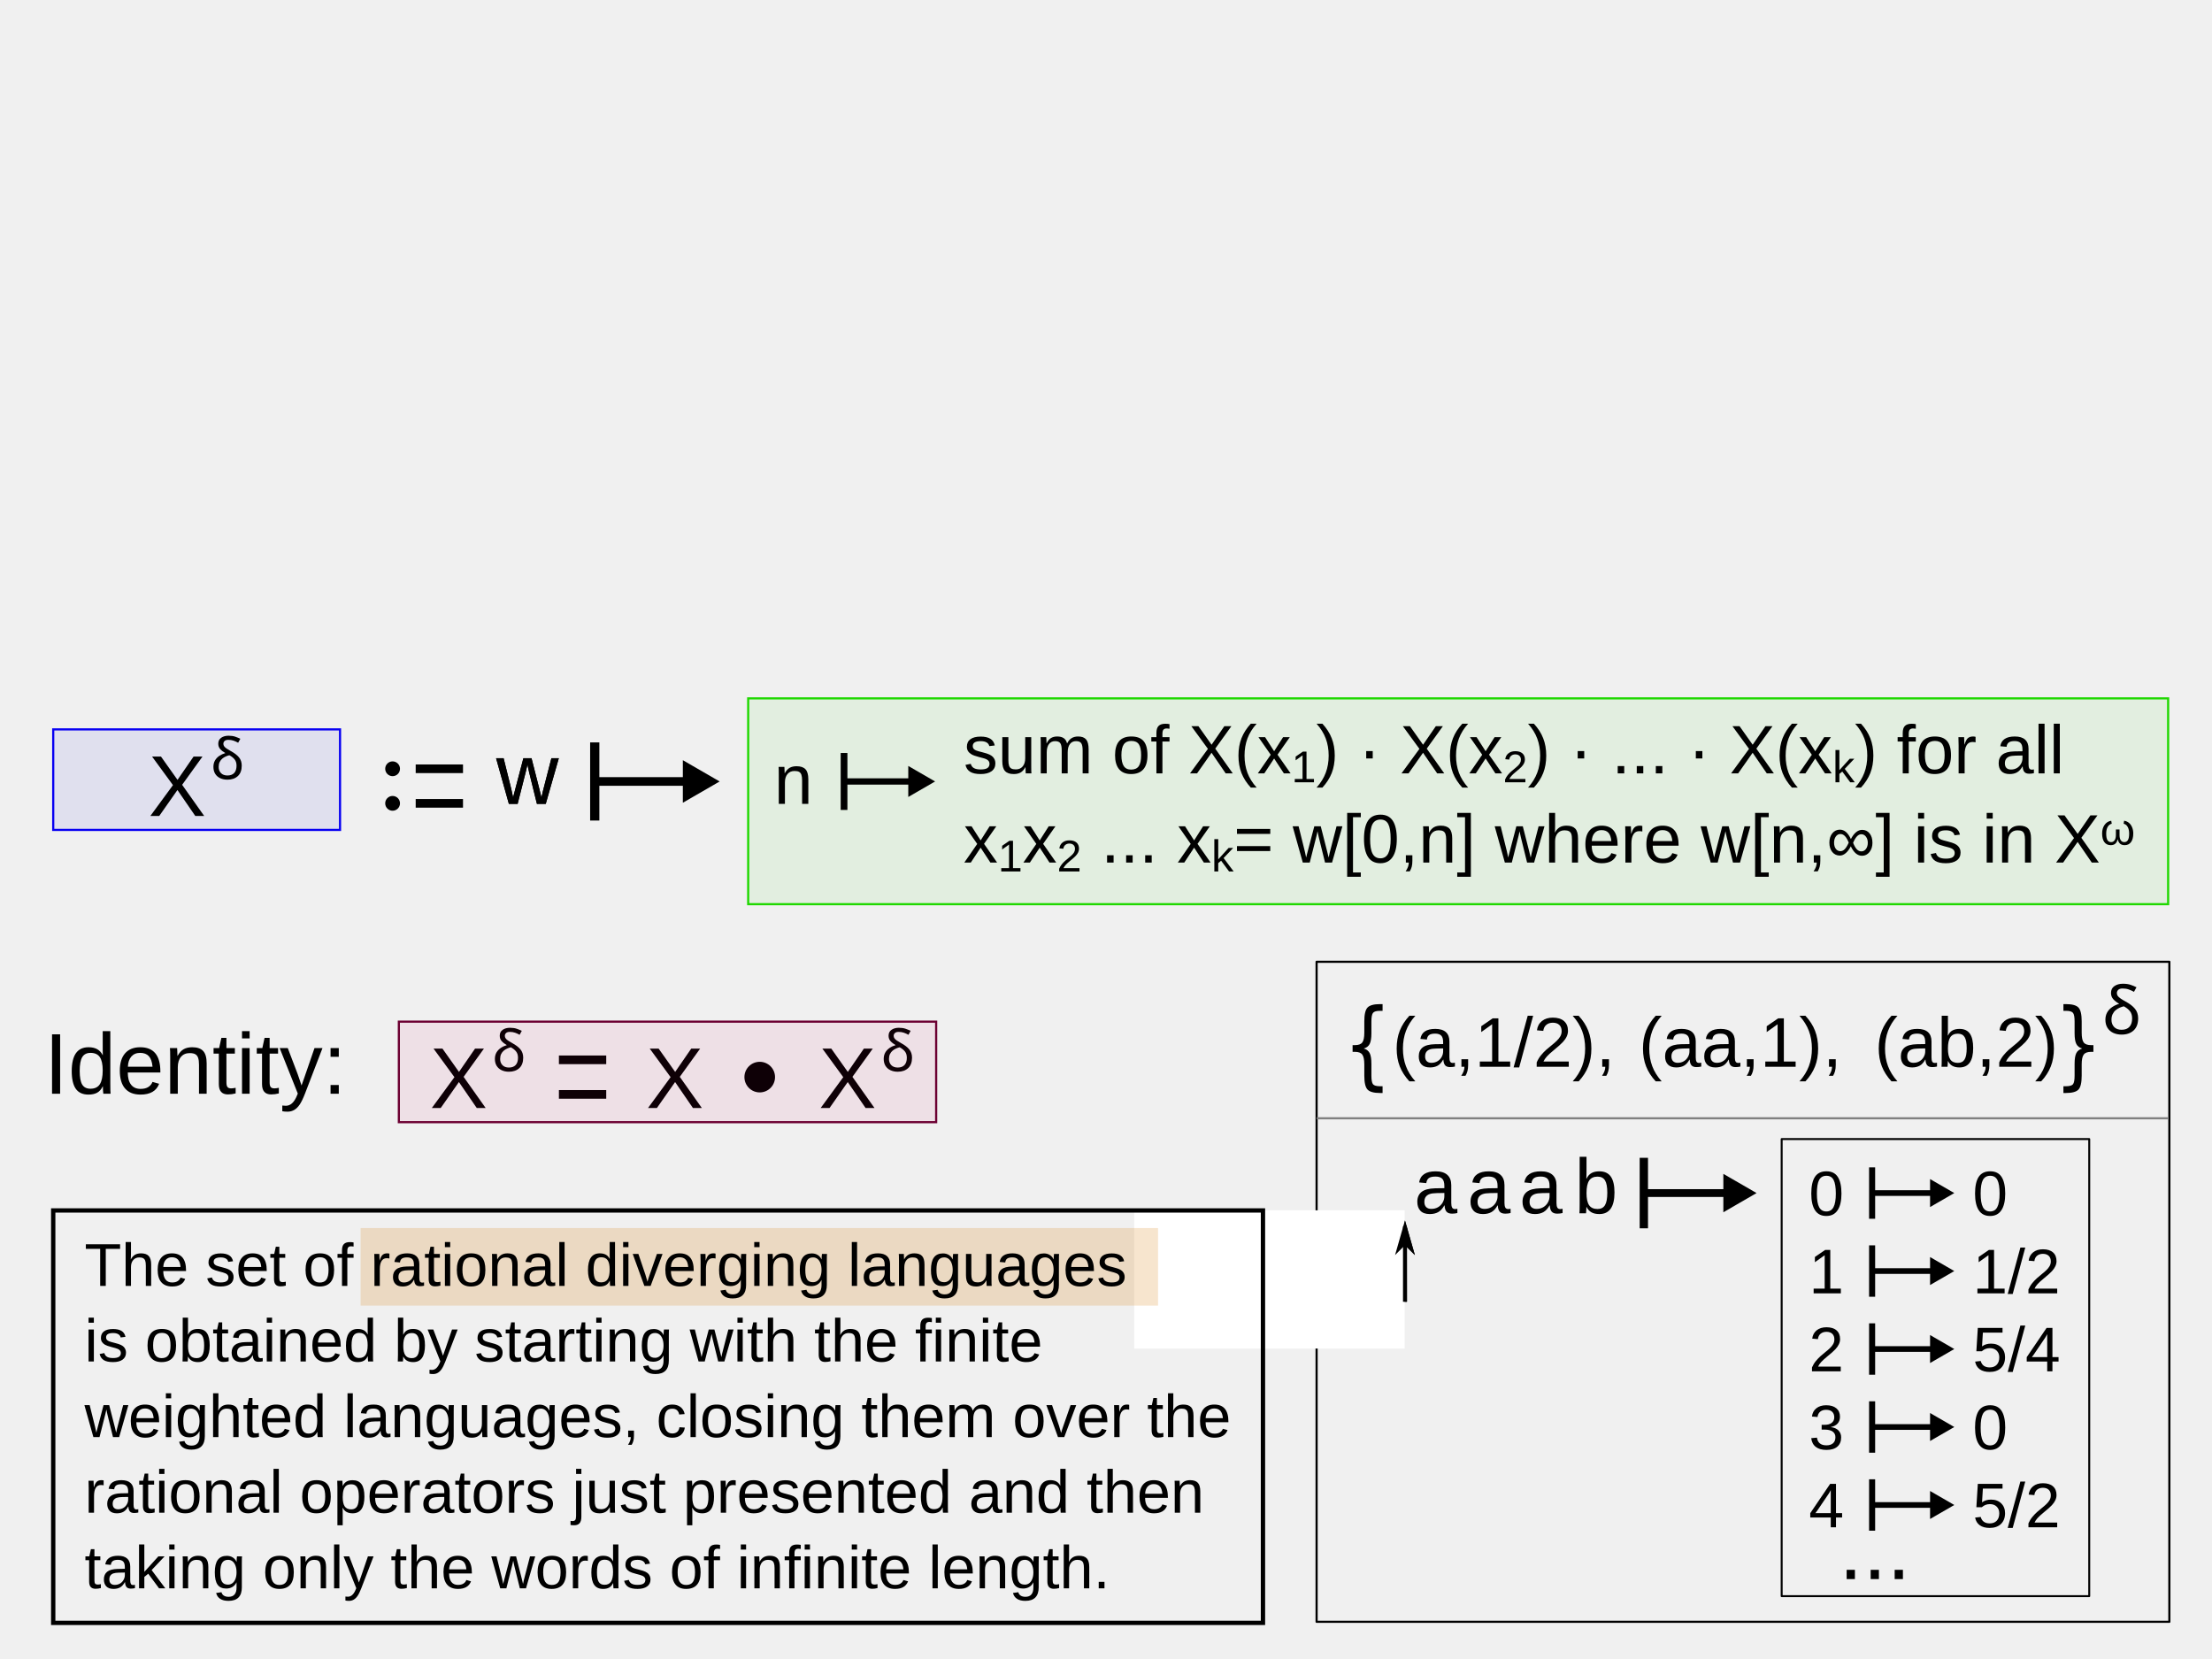
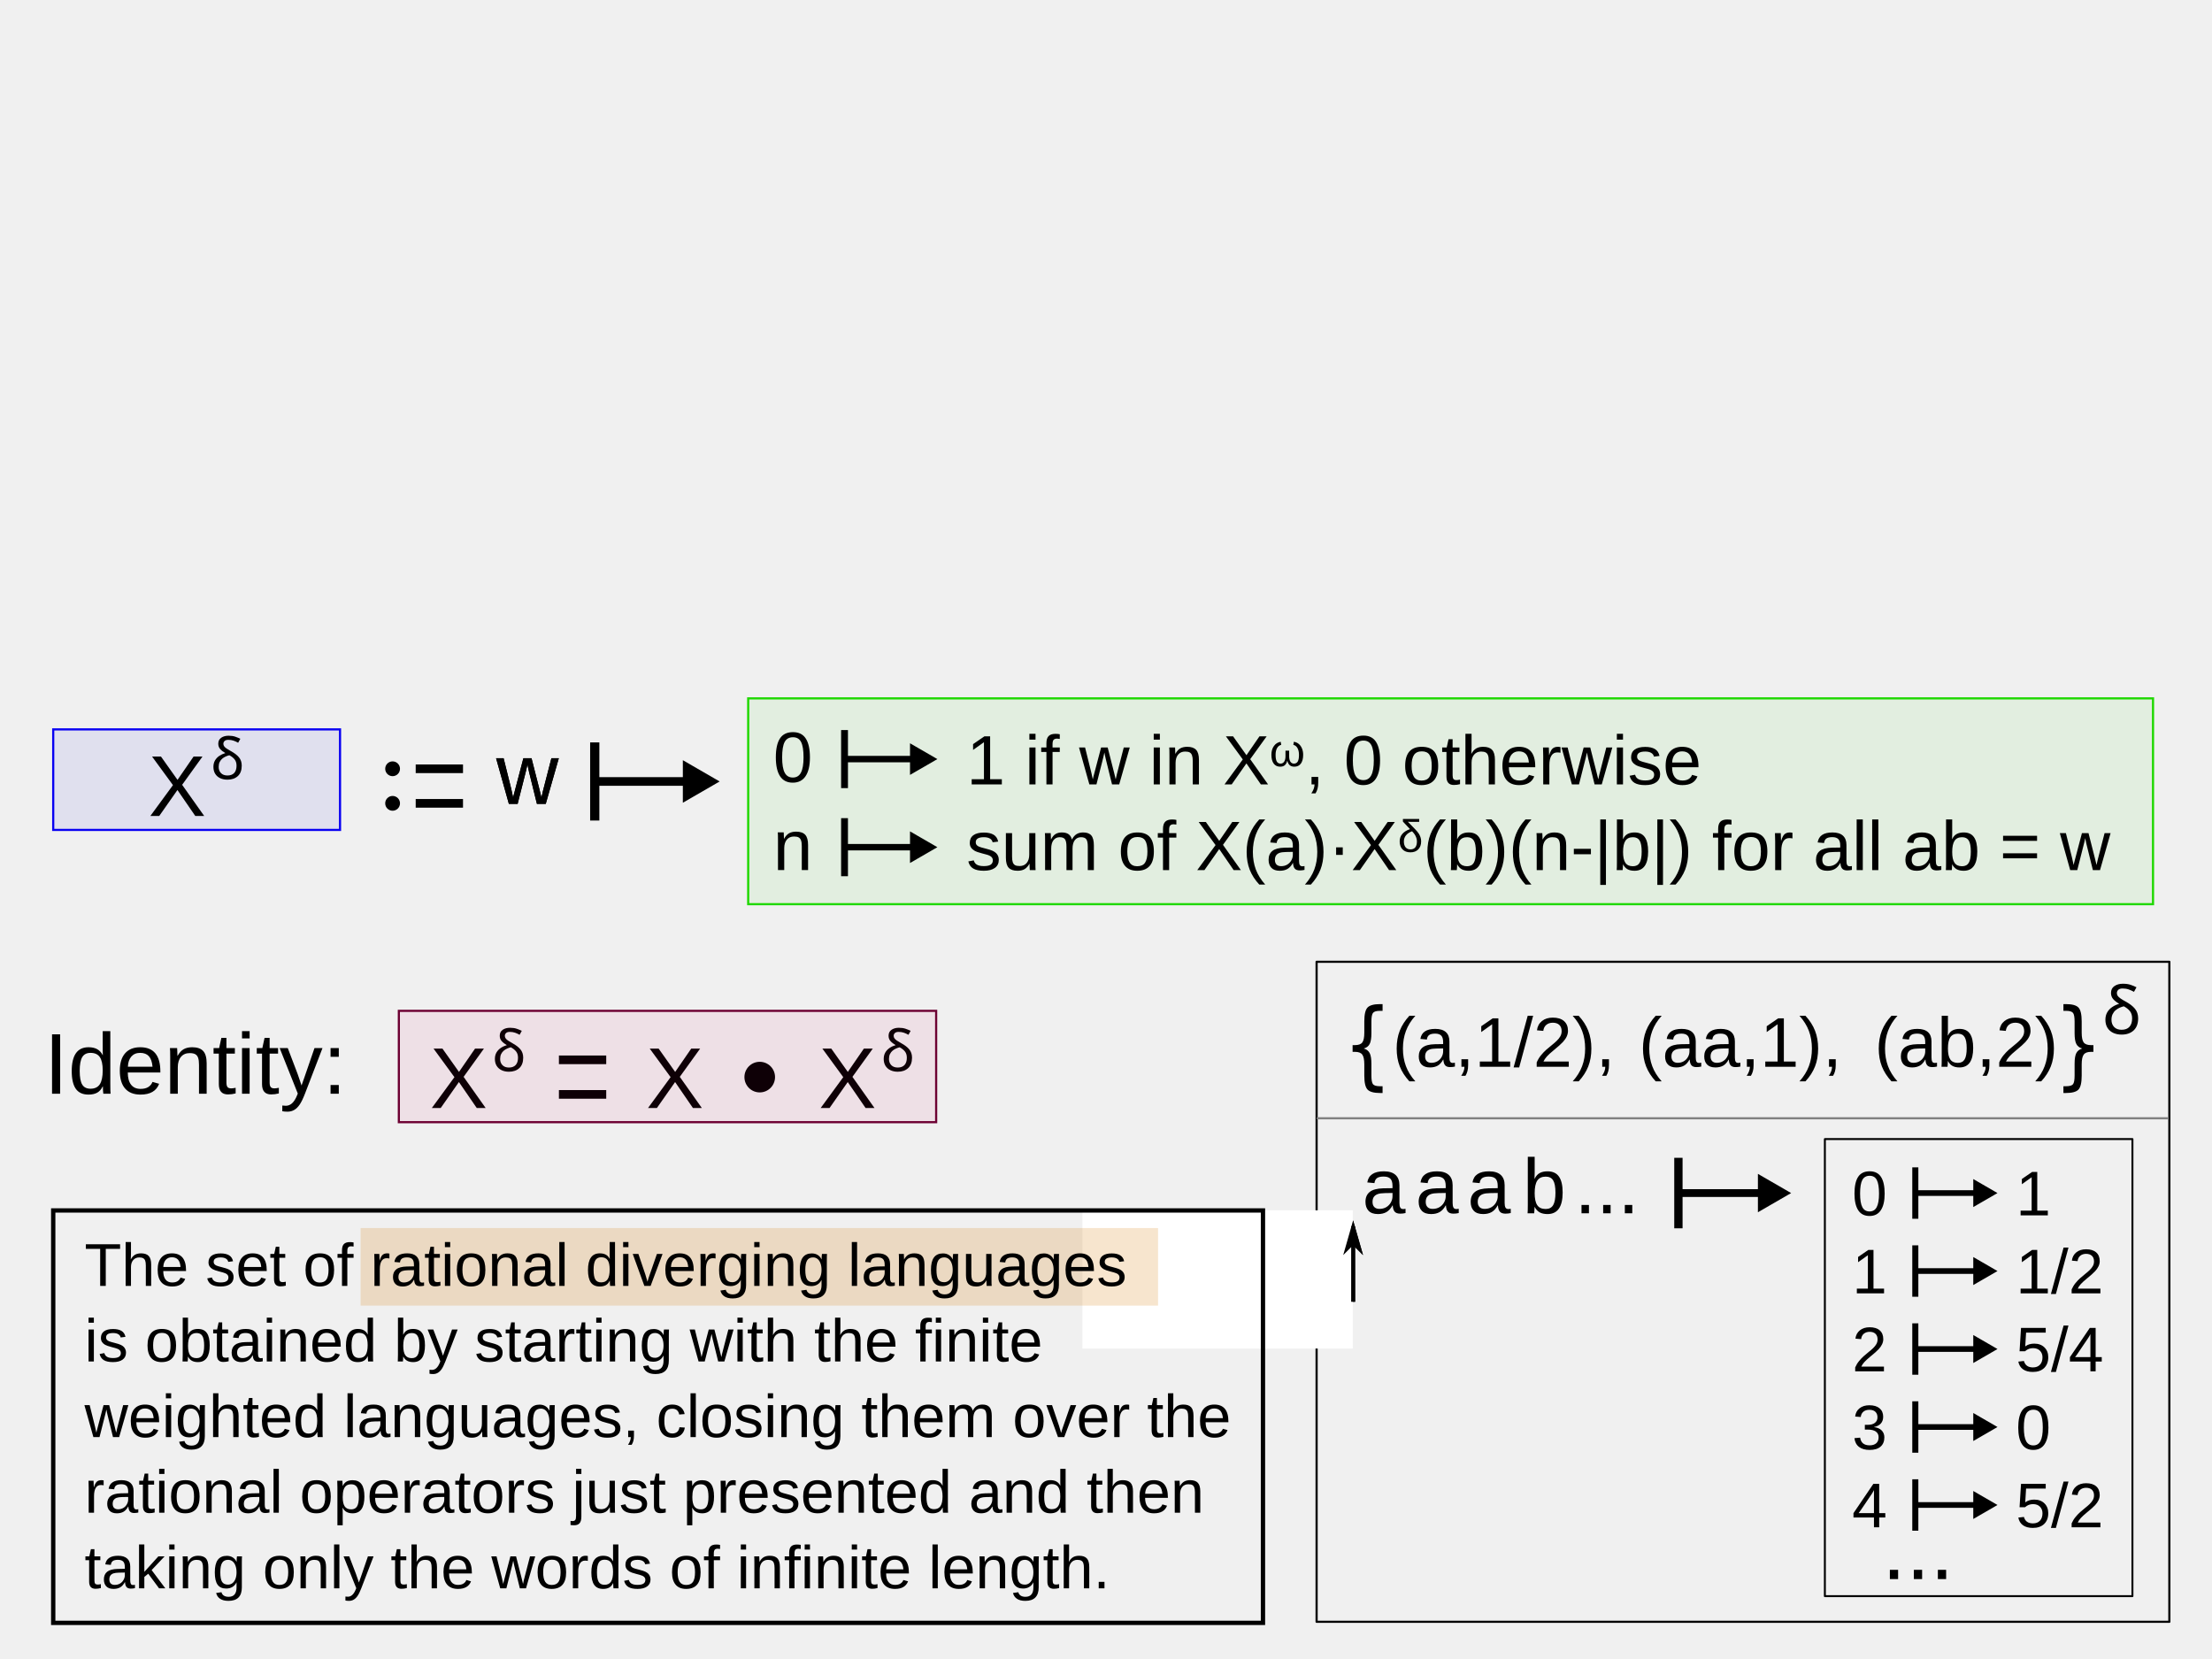
<svg xmlns="http://www.w3.org/2000/svg" height="768" width="1024" id="svg2" version="1.1">
  <defs id="defs26765">
    <marker orient="auto" refY="0.0" refX="0.0" id="Arrow1Mend" style="overflow:visible;">
      <path id="path6632" d="M 0.0,0.0 L 5.0,-5.0 L -12.5,0.0 L 5.0,5.0 L 0.0,0.0 z " style="fill-rule:evenodd;stroke:#000000;stroke-width:1.0pt;marker-start:none;" transform="scale(0.4) rotate(180) translate(10,0)" />
    </marker>
    <marker orient="auto" refY="0" refX="0" id="StopL" style="overflow:visible">
      <path id="path6008" d="M 0,5.65 0,-5.65" style="fill:none;stroke:#000000;stroke-width:1pt" transform="scale(0.8,0.8)" />
    </marker>
    <marker orient="auto" refY="0" refX="0" id="TriangleOutM" style="overflow:visible">
      <path id="path5984" d="m 5.77,0 -8.65,5 0,-10 8.65,5 z" style="fill-rule:evenodd;stroke:#000000;stroke-width:1pt;marker-start:none" transform="scale(0.4,0.4)" />
    </marker>
  </defs>
  <flowRoot xml:space="preserve" id="flowRoot5311" style="fill:black;stroke:none;stroke-opacity:1;stroke-width:1px;stroke-linejoin:miter;stroke-linecap:butt;fill-opacity:1;font-family:Arial;font-style:normal;font-weight:normal;font-size:40px;line-height:125%;letter-spacing:0px;word-spacing:0px;-inkscape-font-specification:Arial;font-stretch:normal;font-variant:normal;text-anchor:start;text-align:start;writing-mode:lr">
    <flowRegion id="flowRegion5313">
      <rect id="rect5315" width="1270.215" height="84.864" x="-125.926" y="570.898" />
    </flowRegion>
    <flowPara id="flowPara5317" />
  </flowRoot>
-   <g id="diverging_rational_operations_definition_6">
-     <rect style="fill:#0001d8;fill-opacity:0.067;stroke:#0800f2;stroke-opacity:1" id="rect15812" width="132.77" height="46.538" x="24.638" y="337.656" />
-     <path style="fill:#000000;fill-opacity:1;stroke:none" id="path15814" d="m 251.169,325.889 a 3.422,3.422 0 1 1 -6.844,0 3.422,3.422 0 1 1 6.844,0 z" transform="translate(-66,30)" />
-     <path transform="translate(-66,46)" d="m 251.169,325.889 a 3.422,3.422 0 1 1 -6.844,0 3.422,3.422 0 1 1 6.844,0 z" id="path15816" style="fill:#000000;fill-opacity:1;stroke:none" />
-     <g transform="translate(6,64)" id="g15818">
-       <path id="path15820" d="m 186.438,291.889 21.9,0" style="fill:none;stroke:#000000;stroke-width:4;stroke-linecap:butt;stroke-linejoin:miter;stroke-miterlimit:4;stroke-opacity:1;stroke-dasharray:none" />
-       <path style="fill:none;stroke:#000000;stroke-width:4;stroke-linecap:butt;stroke-linejoin:miter;stroke-miterlimit:4;stroke-opacity:1;stroke-dasharray:none" d="m 186.438,307.889 21.9,0" id="path15822" />
-     </g>
-     <text xml:space="preserve" style="font-size:40px;font-style:normal;font-variant:normal;font-weight:normal;font-stretch:normal;text-align:start;line-height:125%;letter-spacing:0px;word-spacing:0px;writing-mode:lr-tb;text-anchor:start;fill:#000000;fill-opacity:1;stroke:none;font-family:Arial;-inkscape-font-specification:Arial" x="68.693" y="377.746" id="text15826">
-       <tspan id="tspan15828" x="68.693" y="377.746">X</tspan>
-     </text>
-     <rect y="323.3" x="346.361" height="95.275" width="657.334" id="rect16050" style="fill:#1fd800;fill-opacity:0.067;stroke:#1fd800;stroke-opacity:1" />
-     <text xml:space="preserve" style="font-size:31.755px;font-style:normal;font-variant:normal;font-weight:normal;font-stretch:normal;text-align:start;line-height:130%;letter-spacing:0px;word-spacing:0px;writing-mode:lr-tb;text-anchor:start;fill:#000000;fill-opacity:1;stroke:none;font-family:Arial;-inkscape-font-specification:Arial" x="446.054" y="358.019" id="text16044">
-       <tspan id="tspan3600" x="446.054" y="358.019">sum of X(x<tspan id="tspan3226" style="font-size:65%;baseline-shift:sub">1</tspan>) · X(x<tspan id="tspan3222" style="font-size:65%;baseline-shift:sub">2</tspan>) · ... · X(x<tspan id="tspan3218" style="font-size:65%;baseline-shift:sub">k</tspan>) for all</tspan>
-       <tspan x="446.054" y="399.301" id="tspan3131">x<tspan id="tspan3204" style="font-size:65.001%;baseline-shift:sub">1</tspan>x<tspan id="tspan3208" style="font-size:65.001%;baseline-shift:sub">2</tspan> ... x<tspan style="font-size:65.001%;font-style:normal;font-variant:normal;font-weight:normal;font-stretch:normal;text-align:start;line-height:130%;writing-mode:lr-tb;text-anchor:start;baseline-shift:sub;font-family:Arial;-inkscape-font-specification:Arial" id="tspan8612">k</tspan>= w[0,n] where w[n,∞] is in X<tspan id="tspan3214" style="font-size:65%;baseline-shift:super">ω</tspan>
-       </tspan>
-     </text>
-     <text xml:space="preserve" style="font-size:32.4px;font-style:normal;font-variant:normal;font-weight:normal;font-stretch:normal;text-align:start;line-height:125%;letter-spacing:0px;word-spacing:0px;writing-mode:lr-tb;text-anchor:start;fill:#000000;fill-opacity:1;stroke:none;font-family:Arial;-inkscape-font-specification:Arial" x="358.273" y="372.147" id="text12226">
-       <tspan x="358.273" y="372.147" id="tspan12228">n</tspan>
-     </text>
-     <text id="text12230" y="372.134" x="229.709" style="font-size:40px;font-style:normal;font-variant:normal;font-weight:normal;font-stretch:normal;text-align:start;line-height:125%;letter-spacing:0px;word-spacing:0px;writing-mode:lr-tb;text-anchor:start;fill:#000000;fill-opacity:1;stroke:none;font-family:Arial;-inkscape-font-specification:Arial" xml:space="preserve">
-       <tspan y="372.134" x="229.709" id="tspan12232">w</tspan>
-     </text>
-     <path id="path12234" d="m 275.327,361.763 46.457,0" style="fill:none;stroke:#000000;stroke-width:4;stroke-linecap:butt;stroke-linejoin:miter;stroke-miterlimit:4;stroke-opacity:1;stroke-dasharray:none;marker-start:url(#StopL);marker-end:url(#TriangleOutM)" />
-     <text xml:space="preserve" style="font-size:40px;font-style:normal;font-variant:normal;font-weight:normal;font-stretch:normal;text-align:start;line-height:125%;letter-spacing:0px;word-spacing:0px;writing-mode:lr-tb;text-anchor:start;fill:#000000;fill-opacity:1;stroke:none;font-family:Arial;-inkscape-font-specification:Arial" x="229.709" y="372.134" id="text12236">
-       <tspan id="tspan12238" x="229.709" y="372.134">w</tspan>
-     </text>
-     <path style="fill:none;stroke:#000000;stroke-width:2.916;stroke-linecap:butt;stroke-linejoin:miter;stroke-miterlimit:4;stroke-opacity:1;stroke-dasharray:none;marker-start:url(#StopL);marker-end:url(#TriangleOutM)" d="m 390.737,361.763 33.867,0" id="path12242" />
-     <text id="punch_line_s_operator" y="360.669" x="97.374" style="font-size:26.419px;font-style:normal;font-variant:normal;font-weight:normal;font-stretch:normal;text-align:start;line-height:125%;letter-spacing:0px;word-spacing:0px;writing-mode:lr-tb;text-anchor:start;fill:#000000;fill-opacity:1;stroke:none;font-family:Bangla MN;-inkscape-font-specification:Bangla MN" xml:space="preserve" class="punch_line_bottom_set">
-       <tspan y="360.669" x="97.374" id="tspan16399">δ</tspan>
-     </text>
-   </g>
-   <text xml:space="preserve" style="font-size:36.1px;font-style:normal;font-variant:normal;font-weight:normal;font-stretch:normal;text-align:start;line-height:125%;letter-spacing:0px;word-spacing:0px;writing-mode:lr-tb;text-anchor:start;fill:#000000;fill-opacity:1;stroke:none;font-family:Arial;-inkscape-font-specification:Arial" x="703.288" y="561.663" id="diverging_rational_operations_example_letter_3">
-     <tspan id="tspan5727" x="703.288" y="561.663">a</tspan>
+   <text xml:space="preserve" style="font-size:36.1px;font-style:normal;font-variant:normal;font-weight:normal;font-stretch:normal;text-align:start;line-height:125%;letter-spacing:0px;word-spacing:0px;writing-mode:lr-tb;text-anchor:start;fill:#000000;fill-opacity:1;stroke:none;font-family:Arial;-inkscape-font-specification:Arial" x="679.288" y="561.663" id="diverging_rational_operations_example_letter_3">
+     <tspan id="tspan5727" x="679.288" y="561.663">a</tspan>
  </text>
-   <text xml:space="preserve" style="font-size:36.1px;font-style:normal;font-variant:normal;font-weight:normal;font-stretch:normal;text-align:start;line-height:125%;letter-spacing:0px;word-spacing:0px;writing-mode:lr-tb;text-anchor:start;fill:#000000;fill-opacity:1;stroke:none;font-family:Arial;-inkscape-font-specification:Arial" x="654.586" y="561.663" id="diverging_rational_operations_example_letter_1">
-     <tspan id="tspan5719" x="654.586" y="561.663">a</tspan>
+   <text xml:space="preserve" style="font-size:36.1px;font-style:normal;font-variant:normal;font-weight:normal;font-stretch:normal;text-align:start;line-height:125%;letter-spacing:0px;word-spacing:0px;writing-mode:lr-tb;text-anchor:start;fill:#000000;fill-opacity:1;stroke:none;font-family:Arial;-inkscape-font-specification:Arial" x="630.586" y="561.663" id="diverging_rational_operations_example_letter_1">
+     <tspan id="tspan5719" x="630.586" y="561.663">a</tspan>
  </text>
-   <text xml:space="preserve" style="font-size:36.1px;font-style:normal;font-variant:normal;font-weight:normal;font-stretch:normal;text-align:start;line-height:125%;letter-spacing:0px;word-spacing:0px;writing-mode:lr-tb;text-anchor:start;fill:#000000;fill-opacity:1;stroke:none;font-family:Arial;-inkscape-font-specification:Arial" x="679.215" y="561.663" id="diverging_rational_operations_example_letter_2">
-     <tspan id="tspan5723" x="679.215" y="561.663">a</tspan>
+   <text xml:space="preserve" style="font-size:36.1px;font-style:normal;font-variant:normal;font-weight:normal;font-stretch:normal;text-align:start;line-height:125%;letter-spacing:0px;word-spacing:0px;writing-mode:lr-tb;text-anchor:start;fill:#000000;fill-opacity:1;stroke:none;font-family:Arial;-inkscape-font-specification:Arial" x="655.215" y="561.663" id="diverging_rational_operations_example_letter_2">
+     <tspan id="tspan5723" x="655.215" y="561.663">a</tspan>
  </text>
-   <text xml:space="preserve" style="font-size:36.1px;font-style:normal;font-variant:normal;font-weight:normal;font-stretch:normal;text-align:start;line-height:125%;letter-spacing:0px;word-spacing:0px;writing-mode:lr-tb;text-anchor:start;fill:#000000;fill-opacity:1;stroke:none;font-family:Arial;-inkscape-font-specification:Arial" x="728.833" y="561.663" id="diverging_rational_operations_example_letter_4">
-     <tspan id="tspan5731" x="728.833" y="561.663">b</tspan>
+   <text xml:space="preserve" style="font-size:36.1px;font-style:normal;font-variant:normal;font-weight:normal;font-stretch:normal;text-align:start;line-height:125%;letter-spacing:0px;word-spacing:0px;writing-mode:lr-tb;text-anchor:start;fill:#000000;fill-opacity:1;stroke:none;font-family:Arial;-inkscape-font-specification:Arial" x="704.833" y="561.663" id="diverging_rational_operations_example_letter_4">
+     <tspan id="tspan5731" x="704.833" y="561.663">b</tspan>
  </text>
-   <path id="diverging_rational_operations_example_letter_mapsto" d="m 760.983,552.303 41.928,0" style="fill:none;stroke:#000000;stroke-width:3.61;stroke-linecap:butt;stroke-linejoin:miter;stroke-miterlimit:4;stroke-opacity:1;stroke-dasharray:none;marker-start:url(#StopL);marker-end:url(#TriangleOutM)" />
-   <g id="diverging_rational_operations_example_output_0_mapsto">
+   <path id="diverging_rational_operations_example_letter_mapsto" d="m 776.983,552.303 41.928,0" style="fill:none;stroke:#000000;stroke-width:3.61;stroke-linecap:butt;stroke-linejoin:miter;stroke-miterlimit:4;stroke-opacity:1;stroke-dasharray:none;marker-start:url(#StopL);marker-end:url(#TriangleOutM)" />
+   <g id="diverging_rational_operations_example_output_0_mapsto" transform="translate(20,0)">
    <text id="text7088" y="562.633" x="837.357" style="font-size:29.241px;font-style:normal;font-variant:normal;font-weight:normal;font-stretch:normal;text-align:start;line-height:125%;letter-spacing:0px;word-spacing:0px;writing-mode:lr-tb;text-anchor:start;fill:#000000;fill-opacity:1;stroke:none;font-family:Arial;-inkscape-font-specification:Arial" xml:space="preserve">
      <tspan id="tspan7090" y="562.633" x="837.357">0</tspan>
    </text>
    <path id="path7092" d="m 866.656,552.303 30.565,0" style="fill:none;stroke:#000000;stroke-width:2.632;stroke-linecap:butt;stroke-linejoin:miter;stroke-miterlimit:4;stroke-opacity:1;stroke-dasharray:none;marker-start:url(#StopL);marker-end:url(#TriangleOutM)" />
  </g>
-   <rect style="fill:none;stroke:#000000;stroke-width:0.902;stroke-linecap:butt;stroke-linejoin:round;stroke-miterlimit:4;stroke-opacity:1;stroke-dasharray:none;stroke-dashoffset:0" id="diverging_rational_operations_example_output_box" width="142.38" height="211.591" x="824.787" y="527.31" />
-   <text id="diverging_rational_operations_example_output_0_mapsto_0" y="562.633" x="913.167" style="font-size:29.241px;font-style:normal;font-variant:normal;font-weight:normal;font-stretch:normal;text-align:start;line-height:125%;letter-spacing:0px;word-spacing:0px;writing-mode:lr-tb;text-anchor:start;fill:#000000;fill-opacity:1;stroke:none;font-family:Arial;-inkscape-font-specification:Arial" xml:space="preserve">
-     <tspan id="tspan7104" y="562.633" x="913.167">0</tspan>
+   <rect style="fill:none;stroke:#000000;stroke-width:0.902;stroke-linecap:butt;stroke-linejoin:round;stroke-miterlimit:4;stroke-opacity:1;stroke-dasharray:none;stroke-dashoffset:0" id="diverging_rational_operations_example_output_box" width="142.38" height="211.591" x="844.787" y="527.31" />
+   <text id="diverging_rational_operations_example_output_0_mapsto_0" y="562.633" x="933.167" style="font-size:29.241px;font-style:normal;font-variant:normal;font-weight:normal;font-stretch:normal;text-align:start;line-height:125%;letter-spacing:0px;word-spacing:0px;writing-mode:lr-tb;text-anchor:start;fill:#000000;fill-opacity:1;stroke:none;font-family:Arial;-inkscape-font-specification:Arial" xml:space="preserve">
+     <tspan id="tspan7104" y="562.633" x="933.167">1</tspan>
  </text>
-   <g id="diverging_rational_operations_example_output_1_mapsto">
+   <g id="diverging_rational_operations_example_output_1_mapsto" transform="translate(20,0)">
    <text xml:space="preserve" style="font-size:29.241px;font-style:normal;font-variant:normal;font-weight:normal;font-stretch:normal;text-align:start;line-height:125%;letter-spacing:0px;word-spacing:0px;writing-mode:lr-tb;text-anchor:start;fill:#000000;fill-opacity:1;stroke:none;font-family:Arial;-inkscape-font-specification:Arial" x="837.357" y="598.733" id="text7106">
      <tspan x="837.357" y="598.733" id="tspan7108">1</tspan>
    </text>
    <path style="fill:none;stroke:#000000;stroke-width:2.632;stroke-linecap:butt;stroke-linejoin:miter;stroke-miterlimit:4;stroke-opacity:1;stroke-dasharray:none;marker-start:url(#StopL);marker-end:url(#TriangleOutM)" d="m 866.656,588.403 30.565,0" id="path7110" />
  </g>
-   <text xml:space="preserve" style="font-size:29.241px;font-style:normal;font-variant:normal;font-weight:normal;font-stretch:normal;text-align:start;line-height:125%;letter-spacing:0px;word-spacing:0px;writing-mode:lr-tb;text-anchor:start;fill:#000000;fill-opacity:1;stroke:none;font-family:Arial;-inkscape-font-specification:Arial" x="913.167" y="598.733" id="diverging_rational_operations_example_output_1_mapsto_1_2">
-     <tspan x="913.167" y="598.733" id="tspan7114">1/2</tspan>
+   <text xml:space="preserve" style="font-size:29.241px;font-style:normal;font-variant:normal;font-weight:normal;font-stretch:normal;text-align:start;line-height:125%;letter-spacing:0px;word-spacing:0px;writing-mode:lr-tb;text-anchor:start;fill:#000000;fill-opacity:1;stroke:none;font-family:Arial;-inkscape-font-specification:Arial" x="933.167" y="598.733" id="diverging_rational_operations_example_output_1_mapsto_1_2">
+     <tspan x="933.167" y="598.733" id="tspan7114">1/2</tspan>
  </text>
-   <g id="diverging_rational_operations_example_output_2_mapsto">
+   <g id="diverging_rational_operations_example_output_2_mapsto" transform="translate(20,0)">
    <text id="text7116" y="634.833" x="837.357" style="font-size:29.241px;font-style:normal;font-variant:normal;font-weight:normal;font-stretch:normal;text-align:start;line-height:125%;letter-spacing:0px;word-spacing:0px;writing-mode:lr-tb;text-anchor:start;fill:#000000;fill-opacity:1;stroke:none;font-family:Arial;-inkscape-font-specification:Arial" xml:space="preserve">
      <tspan id="tspan7118" y="634.833" x="837.357">2</tspan>
    </text>
    <path id="path7120" d="m 866.656,624.503 30.565,0" style="fill:none;stroke:#000000;stroke-width:2.632;stroke-linecap:butt;stroke-linejoin:miter;stroke-miterlimit:4;stroke-opacity:1;stroke-dasharray:none;marker-start:url(#StopL);marker-end:url(#TriangleOutM)" />
  </g>
-   <text id="diverging_rational_operations_example_output_2_mapsto_5_4" y="634.833" x="913.167" style="font-size:29.241px;font-style:normal;font-variant:normal;font-weight:normal;font-stretch:normal;text-align:start;line-height:125%;letter-spacing:0px;word-spacing:0px;writing-mode:lr-tb;text-anchor:start;fill:#000000;fill-opacity:1;stroke:none;font-family:Arial;-inkscape-font-specification:Arial" xml:space="preserve">
-     <tspan id="tspan7124" y="634.833" x="913.167">5/4</tspan>
+   <text id="diverging_rational_operations_example_output_2_mapsto_5_4" y="634.833" x="933.167" style="font-size:29.241px;font-style:normal;font-variant:normal;font-weight:normal;font-stretch:normal;text-align:start;line-height:125%;letter-spacing:0px;word-spacing:0px;writing-mode:lr-tb;text-anchor:start;fill:#000000;fill-opacity:1;stroke:none;font-family:Arial;-inkscape-font-specification:Arial" xml:space="preserve">
+     <tspan id="tspan7124" y="634.833" x="933.167">5/4</tspan>
  </text>
-   <g id="diverging_rational_operations_example_output_3_mapsto">
+   <g id="diverging_rational_operations_example_output_3_mapsto" transform="translate(20,0)">
    <text xml:space="preserve" style="font-size:29.241px;font-style:normal;font-variant:normal;font-weight:normal;font-stretch:normal;text-align:start;line-height:125%;letter-spacing:0px;word-spacing:0px;writing-mode:lr-tb;text-anchor:start;fill:#000000;fill-opacity:1;stroke:none;font-family:Arial;-inkscape-font-specification:Arial" x="837.357" y="670.933" id="text7126">
      <tspan x="837.357" y="670.933" id="tspan7128">3</tspan>
    </text>
    <path style="fill:none;stroke:#000000;stroke-width:2.632;stroke-linecap:butt;stroke-linejoin:miter;stroke-miterlimit:4;stroke-opacity:1;stroke-dasharray:none;marker-start:url(#StopL);marker-end:url(#TriangleOutM)" d="m 866.656,660.603 30.565,0" id="path7130" />
  </g>
-   <text xml:space="preserve" style="font-size:29.241px;font-style:normal;font-variant:normal;font-weight:normal;font-stretch:normal;text-align:start;line-height:125%;letter-spacing:0px;word-spacing:0px;writing-mode:lr-tb;text-anchor:start;fill:#000000;fill-opacity:1;stroke:none;font-family:Arial;-inkscape-font-specification:Arial" x="913.167" y="670.933" id="diverging_rational_operations_example_output_3_mapsto_0">
-     <tspan x="913.167" y="670.933" id="tspan7134">0</tspan>
+   <text xml:space="preserve" style="font-size:29.241px;font-style:normal;font-variant:normal;font-weight:normal;font-stretch:normal;text-align:start;line-height:125%;letter-spacing:0px;word-spacing:0px;writing-mode:lr-tb;text-anchor:start;fill:#000000;fill-opacity:1;stroke:none;font-family:Arial;-inkscape-font-specification:Arial" x="933.167" y="670.933" id="diverging_rational_operations_example_output_3_mapsto_0">
+     <tspan x="933.167" y="670.933" id="tspan7134">0</tspan>
  </text>
-   <g id="diverging_rational_operations_example_output_4_mapsto">
+   <g id="diverging_rational_operations_example_output_4_mapsto" transform="translate(20,0)">
    <text id="text7136" y="707.033" x="837.357" style="font-size:29.241px;font-style:normal;font-variant:normal;font-weight:normal;font-stretch:normal;text-align:start;line-height:125%;letter-spacing:0px;word-spacing:0px;writing-mode:lr-tb;text-anchor:start;fill:#000000;fill-opacity:1;stroke:none;font-family:Arial;-inkscape-font-specification:Arial" xml:space="preserve">
      <tspan id="tspan7138" y="707.033" x="837.357">4</tspan>
    </text>
    <path id="path7140" d="m 866.656,696.703 30.565,0" style="fill:none;stroke:#000000;stroke-width:2.632;stroke-linecap:butt;stroke-linejoin:miter;stroke-miterlimit:4;stroke-opacity:1;stroke-dasharray:none;marker-start:url(#StopL);marker-end:url(#TriangleOutM)" />
  </g>
-   <text id="diverging_rational_operations_example_output_4_mapsto_5_2" y="707.033" x="913.167" style="font-size:29.241px;font-style:normal;font-variant:normal;font-weight:normal;font-stretch:normal;text-align:start;line-height:125%;letter-spacing:0px;word-spacing:0px;writing-mode:lr-tb;text-anchor:start;fill:#000000;fill-opacity:1;stroke:none;font-family:Arial;-inkscape-font-specification:Arial" xml:space="preserve">
-     <tspan id="tspan7144" y="707.033" x="913.167">5/2</tspan>
+   <text id="diverging_rational_operations_example_output_4_mapsto_5_2" y="707.033" x="933.167" style="font-size:29.241px;font-style:normal;font-variant:normal;font-weight:normal;font-stretch:normal;text-align:start;line-height:125%;letter-spacing:0px;word-spacing:0px;writing-mode:lr-tb;text-anchor:start;fill:#000000;fill-opacity:1;stroke:none;font-family:Arial;-inkscape-font-specification:Arial" xml:space="preserve">
+     <tspan id="tspan7144" y="707.033" x="933.167">5/2</tspan>
  </text>
  <text xml:space="preserve" style="font-size:32.58px;font-style:normal;font-variant:normal;font-weight:normal;font-stretch:normal;text-align:start;line-height:125%;letter-spacing:0px;word-spacing:0px;writing-mode:lr-tb;text-anchor:start;fill:#000000;fill-opacity:1;stroke:none;font-family:Arial;-inkscape-font-specification:Arial" x="644.549" y="493.839" id="diverging_rational_operations_example_input_1">
    <tspan id="tspan5687" x="644.549" y="493.839">(a,1/2),</tspan>
  </text>
  <text id="diverging_rational_operations_example_input_2" y="493.839" x="758.58" style="font-size:32.58px;font-style:normal;font-variant:normal;font-weight:normal;font-stretch:normal;text-align:start;line-height:125%;letter-spacing:0px;word-spacing:0px;writing-mode:lr-tb;text-anchor:start;fill:#000000;fill-opacity:1;stroke:none;font-family:Arial;-inkscape-font-specification:Arial" xml:space="preserve">
    <tspan y="493.839" x="758.58" id="tspan5691">(aa,1),</tspan>
  </text>
  <text xml:space="preserve" style="font-size:32.58px;font-style:normal;font-variant:normal;font-weight:normal;font-stretch:normal;text-align:start;line-height:125%;letter-spacing:0px;word-spacing:0px;writing-mode:lr-tb;text-anchor:start;fill:#000000;fill-opacity:1;stroke:none;font-family:Arial;-inkscape-font-specification:Arial" x="867.724" y="493.839" id="diverging_rational_operations_example_input_3">
    <tspan id="tspan5695" x="867.724" y="493.839">(ab,2)</tspan>
  </text>
  <g id="diverging_rational_operations_identity">
    <g transform="translate(-40,19.29617)" id="g7305">
      <text xml:space="preserve" style="font-size:40px;font-style:normal;font-variant:normal;font-weight:normal;font-stretch:normal;text-align:start;line-height:125%;letter-spacing:0px;word-spacing:0px;writing-mode:lr-tb;text-anchor:start;fill:#000000;fill-opacity:1;stroke:none;font-family:Arial;-inkscape-font-specification:Arial" x="238.994" y="493.645" id="text7254">
        <tspan id="tspan7256" x="238.994" y="493.645">X</tspan>
      </text>
      <text id="text7258" y="476.569" x="267.675" style="font-size:26.419px;font-style:normal;font-variant:normal;font-weight:normal;font-stretch:normal;text-align:start;line-height:125%;letter-spacing:0px;word-spacing:0px;writing-mode:lr-tb;text-anchor:start;fill:#000000;fill-opacity:1;stroke:none;font-family:Bangla MN;-inkscape-font-specification:Bangla MN" xml:space="preserve" class="punch_line_bottom_set">
        <tspan y="476.569" x="267.675" id="tspan7260">δ</tspan>
      </text>
      <text id="text7262" y="493.645" x="339.072" style="font-size:40px;font-style:normal;font-variant:normal;font-weight:normal;font-stretch:normal;text-align:start;line-height:125%;letter-spacing:0px;word-spacing:0px;writing-mode:lr-tb;text-anchor:start;fill:#000000;fill-opacity:1;stroke:none;font-family:Arial;-inkscape-font-specification:Arial" xml:space="preserve">
        <tspan y="493.645" x="339.072" id="tspan7264">X</tspan>
      </text>
      <path transform="matrix(1.331,0,0,1.331,267.3865,-135.1556)" d="m 98.722,461.671 c 0,2.94 -2.383,5.323 -5.323,5.323 -2.94,0 -5.323,-2.383 -5.323,-5.323 0,-2.94 2.383,-5.323 5.323,-5.323 2.94,0 5.323,2.383 5.323,5.323 z" id="path7268" style="fill:#000000;fill-opacity:1;stroke:none" />
      <g transform="translate(112.3015,179.4401)" id="g7270">
        <path id="path7272" d="m 186.438,291.889 21.9,0" style="fill:none;stroke:#000000;stroke-width:4;stroke-linecap:butt;stroke-linejoin:miter;stroke-miterlimit:4;stroke-opacity:1;stroke-dasharray:none" />
        <path style="fill:none;stroke:#000000;stroke-width:4;stroke-linecap:butt;stroke-linejoin:miter;stroke-miterlimit:4;stroke-opacity:1;stroke-dasharray:none" d="m 186.438,307.889 21.9,0" id="path7274" />
      </g>
      <text id="text7276" y="493.645" x="418.994" style="font-size:40px;font-style:normal;font-variant:normal;font-weight:normal;font-stretch:normal;text-align:start;line-height:125%;letter-spacing:0px;word-spacing:0px;writing-mode:lr-tb;text-anchor:start;fill:#000000;fill-opacity:1;stroke:none;font-family:Arial;-inkscape-font-specification:Arial" xml:space="preserve">
        <tspan y="493.645" x="418.994" id="tspan7278">X</tspan>
      </text>
      <text class="punch_line_bottom_set" xml:space="preserve" style="font-size:26.419px;font-style:normal;font-variant:normal;font-weight:normal;font-stretch:normal;text-align:start;line-height:125%;letter-spacing:0px;word-spacing:0px;writing-mode:lr-tb;text-anchor:start;fill:#000000;fill-opacity:1;stroke:none;font-family:Bangla MN;-inkscape-font-specification:Bangla MN" x="447.675" y="476.569" id="text7280">
        <tspan id="tspan7282" x="447.675" y="476.569">δ</tspan>
      </text>
-       <rect style="fill:#d80064;fill-opacity:0.067;stroke:#6c0032;stroke-width:1;stroke-miterlimit:4;stroke-opacity:1;stroke-dasharray:none" id="rect7286" width="248.736" height="46.538" x="224.638" y="453.656" />
+       <rect style="fill:#d80064;fill-opacity:0.067;stroke:#6c0032;stroke-width:1;stroke-miterlimit:4;stroke-opacity:1;stroke-dasharray:none" id="rect7286" width="248.736" height="51.538" x="224.638" y="448.656" />
    </g>
    <text id="text7301" y="506.329" x="20.407" style="font-size:40px;font-style:normal;font-variant:normal;font-weight:normal;font-stretch:normal;text-align:start;line-height:125%;letter-spacing:0px;word-spacing:0px;writing-mode:lr-tb;text-anchor:start;fill:#000000;fill-opacity:1;stroke:none;font-family:Arial;-inkscape-font-specification:Arial" xml:space="preserve">
      <tspan y="506.329" x="20.407" id="tspan7303">Identity:</tspan>
    </text>
  </g>
  <g id="diverging_rational_operations_example_input_frame">
    <path d="m 640.035,502.848 0,3.135 -1.123,0 c -2.912,0 -4.865,-0.537 -5.859,-1.611 -0.982,-1.074 -1.474,-3.215 -1.474,-6.423 l 0,-5.204 c 0,-2.192 -0.316,-3.709 -0.947,-4.551 -0.62,-0.842 -1.748,-1.263 -3.386,-1.263 l -1.088,0 0,-3.114 1.088,0 c 1.649,0 2.783,-0.414 3.403,-1.241 0.62,-0.827 0.93,-2.33 0.93,-4.507 l 0,-5.226 c 0,-3.208 0.491,-5.342 1.474,-6.401 0.994,-1.074 2.947,-1.611 5.859,-1.611 l 1.123,0 0,3.114 -1.228,0 c -1.637,0 -2.707,0.319 -3.21,0.958 -0.491,0.624 -0.737,1.967 -0.737,4.028 l 0,5.4 c 0,2.279 -0.269,3.934 -0.807,4.964 -0.526,1.031 -1.433,1.727 -2.719,2.09 1.298,0.392 2.21,1.103 2.737,2.134 0.526,1.031 0.789,2.678 0.789,4.943 l 0,5.4 c 0,2.076 0.246,3.426 0.737,4.05 0.503,0.624 1.573,0.936 3.21,0.936 l 1.228,0 z" id="path16040" style="font-size:12px;font-weight:normal;fill:#000000;fill-opacity:1;stroke:none;marker-end:none;font-family:Bitstream Vera Sans Mono" class="punch_line_bottom_set punch_line_non_focus" />
    <path class="punch_line_bottom_set punch_line_non_focus" style="font-size:12px;font-weight:normal;fill:#000000;fill-opacity:1;stroke:none;marker-end:none;font-family:Bitstream Vera Sans Mono" id="path5701" d="m 955.219,502.848 0,3.135 1.123,0 c 2.912,0 4.865,-0.537 5.859,-1.611 0.982,-1.074 1.474,-3.215 1.474,-6.423 l 0,-5.204 c 0,-2.192 0.316,-3.709 0.947,-4.551 0.62,-0.842 1.748,-1.263 3.386,-1.263 l 1.088,0 0,-3.114 -1.088,0 c -1.649,0 -2.783,-0.414 -3.403,-1.241 -0.62,-0.827 -0.93,-2.33 -0.93,-4.507 l 0,-5.226 c 0,-3.208 -0.491,-5.342 -1.474,-6.401 -0.994,-1.074 -2.947,-1.611 -5.859,-1.611 l -1.123,0 0,3.114 1.228,0 c 1.637,0 2.707,0.319 3.21,0.958 0.491,0.624 0.737,1.967 0.737,4.028 l 0,5.4 c 0,2.279 0.269,3.934 0.807,4.964 0.526,1.031 1.433,1.727 2.719,2.09 -1.298,0.392 -2.21,1.103 -2.737,2.134 -0.526,1.031 -0.789,2.678 -0.789,4.943 l 0,5.4 c 0,2.076 -0.246,3.426 -0.737,4.05 -0.503,0.624 -1.573,0.936 -3.21,0.936 l -1.228,0 z" />
    <text class="punch_line_bottom_set" xml:space="preserve" style="font-size:30.583px;font-style:normal;font-variant:normal;font-weight:bold;font-stretch:normal;text-align:start;line-height:125%;letter-spacing:0px;word-spacing:0px;writing-mode:lr;text-anchor:start;fill:#000000;fill-opacity:1;stroke:none;font-family:Bangla MN;-inkscape-font-specification:Bangla MN Bold" x="972.995" y="478.636" id="text7335">
      <tspan id="tspan7337" x="972.995" y="478.636" style="font-weight:normal;-inkscape-font-specification:Bangla MN">δ</tspan>
    </text>
  </g>
  <g id="diverging_rational_operations_example_box">
    <rect style="fill:none;stroke:#000000;stroke-width:1;stroke-linecap:butt;stroke-linejoin:round;stroke-miterlimit:4;stroke-opacity:1;stroke-dasharray:none;stroke-dashoffset:0" id="rect7354" width="394.762" height="305.532" x="609.495" y="445.239" />
    <path id="path7339" d="m 609.526,517.684 394.273,0" style="fill:none;stroke:#808080;stroke-width:1px;stroke-linecap:butt;stroke-linejoin:miter;stroke-opacity:1" />
  </g>
-   <text xml:space="preserve" style="font-size:40px;font-style:normal;font-variant:normal;font-weight:normal;font-stretch:normal;text-align:center;line-height:125%;letter-spacing:0px;word-spacing:0px;writing-mode:lr-tb;text-anchor:middle;fill:#000000;fill-opacity:1;stroke:none;font-family:Arial;-inkscape-font-specification:Arial" x="884.559" y="731" id="diverging_rational_operations_example_output_dots">
-     <tspan id="tspan7343" x="884.559" y="731">...</tspan>
+   <text xml:space="preserve" style="font-size:40px;font-style:normal;font-variant:normal;font-weight:normal;font-stretch:normal;text-align:center;line-height:125%;letter-spacing:0px;word-spacing:0px;writing-mode:lr-tb;text-anchor:middle;fill:#000000;fill-opacity:1;stroke:none;font-family:Arial;-inkscape-font-specification:Arial" x="904.559" y="731" id="diverging_rational_operations_example_output_dots">
+     <tspan id="tspan7343" x="904.559" y="731">...</tspan>
  </text>
-   <path style="fill:none;stroke:#000000;stroke-width:1.805;stroke-linecap:butt;stroke-linejoin:miter;stroke-miterlimit:4;stroke-opacity:1;stroke-dasharray:none;marker-end:url(#Arrow1Mend)" d="m 530.397,601.724 120.052,0 -0.051,-33.193" id="diverging_rational_operations_example_letter_pointer" />
-   <rect style="fill:#ffffff;fill-opacity:1;stroke:none" id="diverging_rational_operations_example_letter_pointer_cover" width="125.158" height="63.993" x="525.082" y="560.287" />
-   <path id="diverging_rational_operations_example_letter_pointer_left" d="m 650.397,601.724 0,-33.193" style="fill:none;stroke:#000000;stroke-width:1.805;stroke-linecap:square;stroke-linejoin:miter;stroke-miterlimit:4;stroke-opacity:1;stroke-dasharray:none;marker-end:url(#Arrow1Mend)" />
+   <path style="fill:none;stroke:#000000;stroke-width:1.805;stroke-linecap:butt;stroke-linejoin:miter;stroke-miterlimit:4;stroke-opacity:1;stroke-dasharray:none;marker-end:url(#Arrow1Mend)" d="m 506.397,601.724 120.052,0 -0.051,-33.193" id="diverging_rational_operations_example_letter_pointer" />
+   <rect style="fill:#ffffff;fill-opacity:1;stroke:none" id="diverging_rational_operations_example_letter_pointer_cover" width="125.158" height="63.993" x="501.082" y="560.287" />
+   <path id="diverging_rational_operations_example_letter_pointer_left" d="m 626.397,601.724 0,-33.193" style="fill:none;stroke:#000000;stroke-width:1.805;stroke-linecap:square;stroke-linejoin:miter;stroke-miterlimit:4;stroke-opacity:1;stroke-dasharray:none;marker-end:url(#Arrow1Mend)" />
  <g id="diverging_rational_language_definition">
    <rect y="568.499" x="166.929" height="35.907" width="369.171" id="rect5329" style="fill:#d87a00;fill-opacity:0.192;stroke:none" />
    <text id="text5305" y="595.272" x="39.122" style="font-size:28px;font-style:normal;font-variant:normal;font-weight:normal;font-stretch:normal;text-align:start;line-height:125%;letter-spacing:0px;word-spacing:0px;writing-mode:lr-tb;text-anchor:start;fill:#000000;fill-opacity:1;stroke:none;font-family:Arial;-inkscape-font-specification:Arial" xml:space="preserve">
      <tspan id="tspan5327" y="595.272" x="39.122">The set of rational diverging languages</tspan>
      <tspan y="630.272" x="39.122" id="tspan7930">is obtained by starting with the finite</tspan>
      <tspan y="665.272" x="39.122" id="tspan7932">weighted languages, closing them over the</tspan>
      <tspan y="700.272" x="39.122" id="tspan8458">rational operators just presented and then</tspan>
      <tspan y="735.272" x="39.122" id="tspan8460">taking only the words of infinite length.</tspan>
      <tspan y="770.272" x="39.122" id="tspan7926" />
    </text>
    <rect y="560.352" x="24.638" height="190.919" width="560.029" id="rect6384" style="fill:none;stroke:#000000;stroke-width:2;stroke-miterlimit:4;stroke-opacity:1;stroke-dasharray:none" />
  </g>
+   <g id="diverging_rational_operations_definition_6">
+     <rect style="fill:#0001d8;fill-opacity:0.067;stroke:#0800f2;stroke-opacity:1" id="rect15812" width="132.77" height="46.538" x="24.638" y="337.656" />
+     <path style="fill:#000000;fill-opacity:1;stroke:none" id="path15814" d="m 251.169,325.889 a 3.422,3.422 0 1 1 -6.844,0 3.422,3.422 0 1 1 6.844,0 z" transform="translate(-66,30)" />
+     <path transform="translate(-66,46)" d="m 251.169,325.889 a 3.422,3.422 0 1 1 -6.844,0 3.422,3.422 0 1 1 6.844,0 z" id="path15816" style="fill:#000000;fill-opacity:1;stroke:none" />
+     <g transform="translate(6,64)" id="g15818">
+       <path id="path15820" d="m 186.438,291.889 21.9,0" style="fill:none;stroke:#000000;stroke-width:4;stroke-linecap:butt;stroke-linejoin:miter;stroke-miterlimit:4;stroke-opacity:1;stroke-dasharray:none" />
+       <path style="fill:none;stroke:#000000;stroke-width:4;stroke-linecap:butt;stroke-linejoin:miter;stroke-miterlimit:4;stroke-opacity:1;stroke-dasharray:none" d="m 186.438,307.889 21.9,0" id="path15822" />
+     </g>
+     <text xml:space="preserve" style="font-size:40px;font-style:normal;font-variant:normal;font-weight:normal;font-stretch:normal;text-align:start;line-height:125%;letter-spacing:0px;word-spacing:0px;writing-mode:lr-tb;text-anchor:start;fill:#000000;fill-opacity:1;stroke:none;font-family:Arial;-inkscape-font-specification:Arial" x="68.693" y="377.746" id="text15826">
+       <tspan id="tspan15828" x="68.693" y="377.746">X</tspan>
+     </text>
+     <rect y="323.3" x="346.361" height="95.275" width="650.334" id="rect16050" style="fill:#1fd800;fill-opacity:0.067;stroke:#1fd800;stroke-opacity:1" />
+     <text xml:space="preserve" style="font-size:32.377px;font-style:normal;font-variant:normal;font-weight:normal;font-stretch:normal;text-align:start;line-height:120%;letter-spacing:0px;word-spacing:0px;writing-mode:lr-tb;text-anchor:start;fill:#000000;fill-opacity:1;stroke:none;font-family:Arial;-inkscape-font-specification:Arial" x="447.36" y="363.139" id="text16044">
+       <tspan x="447.36" y="363.139" id="tspan3580">1 if w in X<tspan style="font-size:21.046px;baseline-shift:super" id="tspan3833">ω</tspan>, 0 otherwise</tspan>
+     </text>
+     <text xml:space="preserve" style="font-size:33.035px;font-style:normal;font-variant:normal;font-weight:normal;font-stretch:normal;text-align:start;line-height:125%;letter-spacing:0px;word-spacing:0px;writing-mode:lr-tb;text-anchor:start;fill:#000000;fill-opacity:1;stroke:none;font-family:Arial;-inkscape-font-specification:Arial" x="357.859" y="361.992" id="text12226">
+       <tspan x="357.859" y="361.992" id="tspan12228">0</tspan>
+     </text>
+     <text id="text12230" y="372.134" x="229.709" style="font-size:40px;font-style:normal;font-variant:normal;font-weight:normal;font-stretch:normal;text-align:start;line-height:125%;letter-spacing:0px;word-spacing:0px;writing-mode:lr-tb;text-anchor:start;fill:#000000;fill-opacity:1;stroke:none;font-family:Arial;-inkscape-font-specification:Arial" xml:space="preserve">
+       <tspan y="372.134" x="229.709" id="tspan12232">w</tspan>
+     </text>
+     <path id="path12234" d="m 275.327,361.763 46.457,0" style="fill:none;stroke:#000000;stroke-width:4;stroke-linecap:butt;stroke-linejoin:miter;stroke-miterlimit:4;stroke-opacity:1;stroke-dasharray:none;marker-start:url(#StopL);marker-end:url(#TriangleOutM)" />
+     <text xml:space="preserve" style="font-size:40px;font-style:normal;font-variant:normal;font-weight:normal;font-stretch:normal;text-align:start;line-height:125%;letter-spacing:0px;word-spacing:0px;writing-mode:lr-tb;text-anchor:start;fill:#000000;fill-opacity:1;stroke:none;font-family:Arial;-inkscape-font-specification:Arial" x="229.709" y="372.134" id="text12236">
+       <tspan id="tspan12238" x="229.709" y="372.134">w</tspan>
+     </text>
+     <path style="fill:none;stroke:#000000;stroke-width:2.973;stroke-linecap:butt;stroke-linejoin:miter;stroke-miterlimit:4;stroke-opacity:1;stroke-dasharray:none;marker-start:url(#StopL);marker-end:url(#TriangleOutM)" d="m 390.959,351.404 34.531,0" id="path12242" />
+     <text id="punch_line_s_operator" y="360.669" x="97.374" style="font-size:26.419px;font-style:normal;font-variant:normal;font-weight:normal;font-stretch:normal;text-align:start;line-height:125%;letter-spacing:0px;word-spacing:0px;writing-mode:lr-tb;text-anchor:start;fill:#000000;fill-opacity:1;stroke:none;font-family:Bangla MN;-inkscape-font-specification:Bangla MN" xml:space="preserve" class="punch_line_bottom_set">
+       <tspan y="360.669" x="97.374" id="tspan16399">δ</tspan>
+     </text>
+     <text id="text3638" y="402.789" x="447.36" style="font-size:32.377px;font-style:normal;font-variant:normal;font-weight:normal;font-stretch:normal;text-align:start;line-height:120%;letter-spacing:0px;word-spacing:0px;writing-mode:lr-tb;text-anchor:start;fill:#000000;fill-opacity:1;stroke:none;font-family:Arial;-inkscape-font-specification:Arial" xml:space="preserve">
+       <tspan id="tspan3648" y="402.789" x="447.36">sum of X(a)·X<tspan style="font-size:21.046px;baseline-shift:super" id="tspan3646">δ</tspan>(b)(n-|b|) for all ab = w</tspan>
+     </text>
+     <text id="text3666" y="402.776" x="357.859" style="font-size:33.035px;font-style:normal;font-variant:normal;font-weight:normal;font-stretch:normal;text-align:start;line-height:125%;letter-spacing:0px;word-spacing:0px;writing-mode:lr-tb;text-anchor:start;fill:#000000;fill-opacity:1;stroke:none;font-family:Arial;-inkscape-font-specification:Arial" xml:space="preserve">
+       <tspan id="tspan3668" y="402.776" x="357.859">n</tspan>
+     </text>
+     <path id="path3670" d="m 390.959,392.188 34.531,0" style="fill:none;stroke:#000000;stroke-width:2.973;stroke-linecap:butt;stroke-linejoin:miter;stroke-miterlimit:4;stroke-opacity:1;stroke-dasharray:none;marker-start:url(#StopL);marker-end:url(#TriangleOutM)" />
+   </g>
+   <text id="diverging_rational_operations_example_letter_5plus" y="561.663" x="728.833" style="font-size:36.1px;font-style:normal;font-variant:normal;font-weight:normal;font-stretch:normal;text-align:start;line-height:125%;letter-spacing:0px;word-spacing:0px;writing-mode:lr-tb;text-anchor:start;fill:#000000;fill-opacity:1;stroke:none;font-family:Arial;-inkscape-font-specification:Arial" xml:space="preserve">
+     <tspan y="561.663" x="728.833" id="tspan4650">...</tspan>
+   </text>
</svg>
